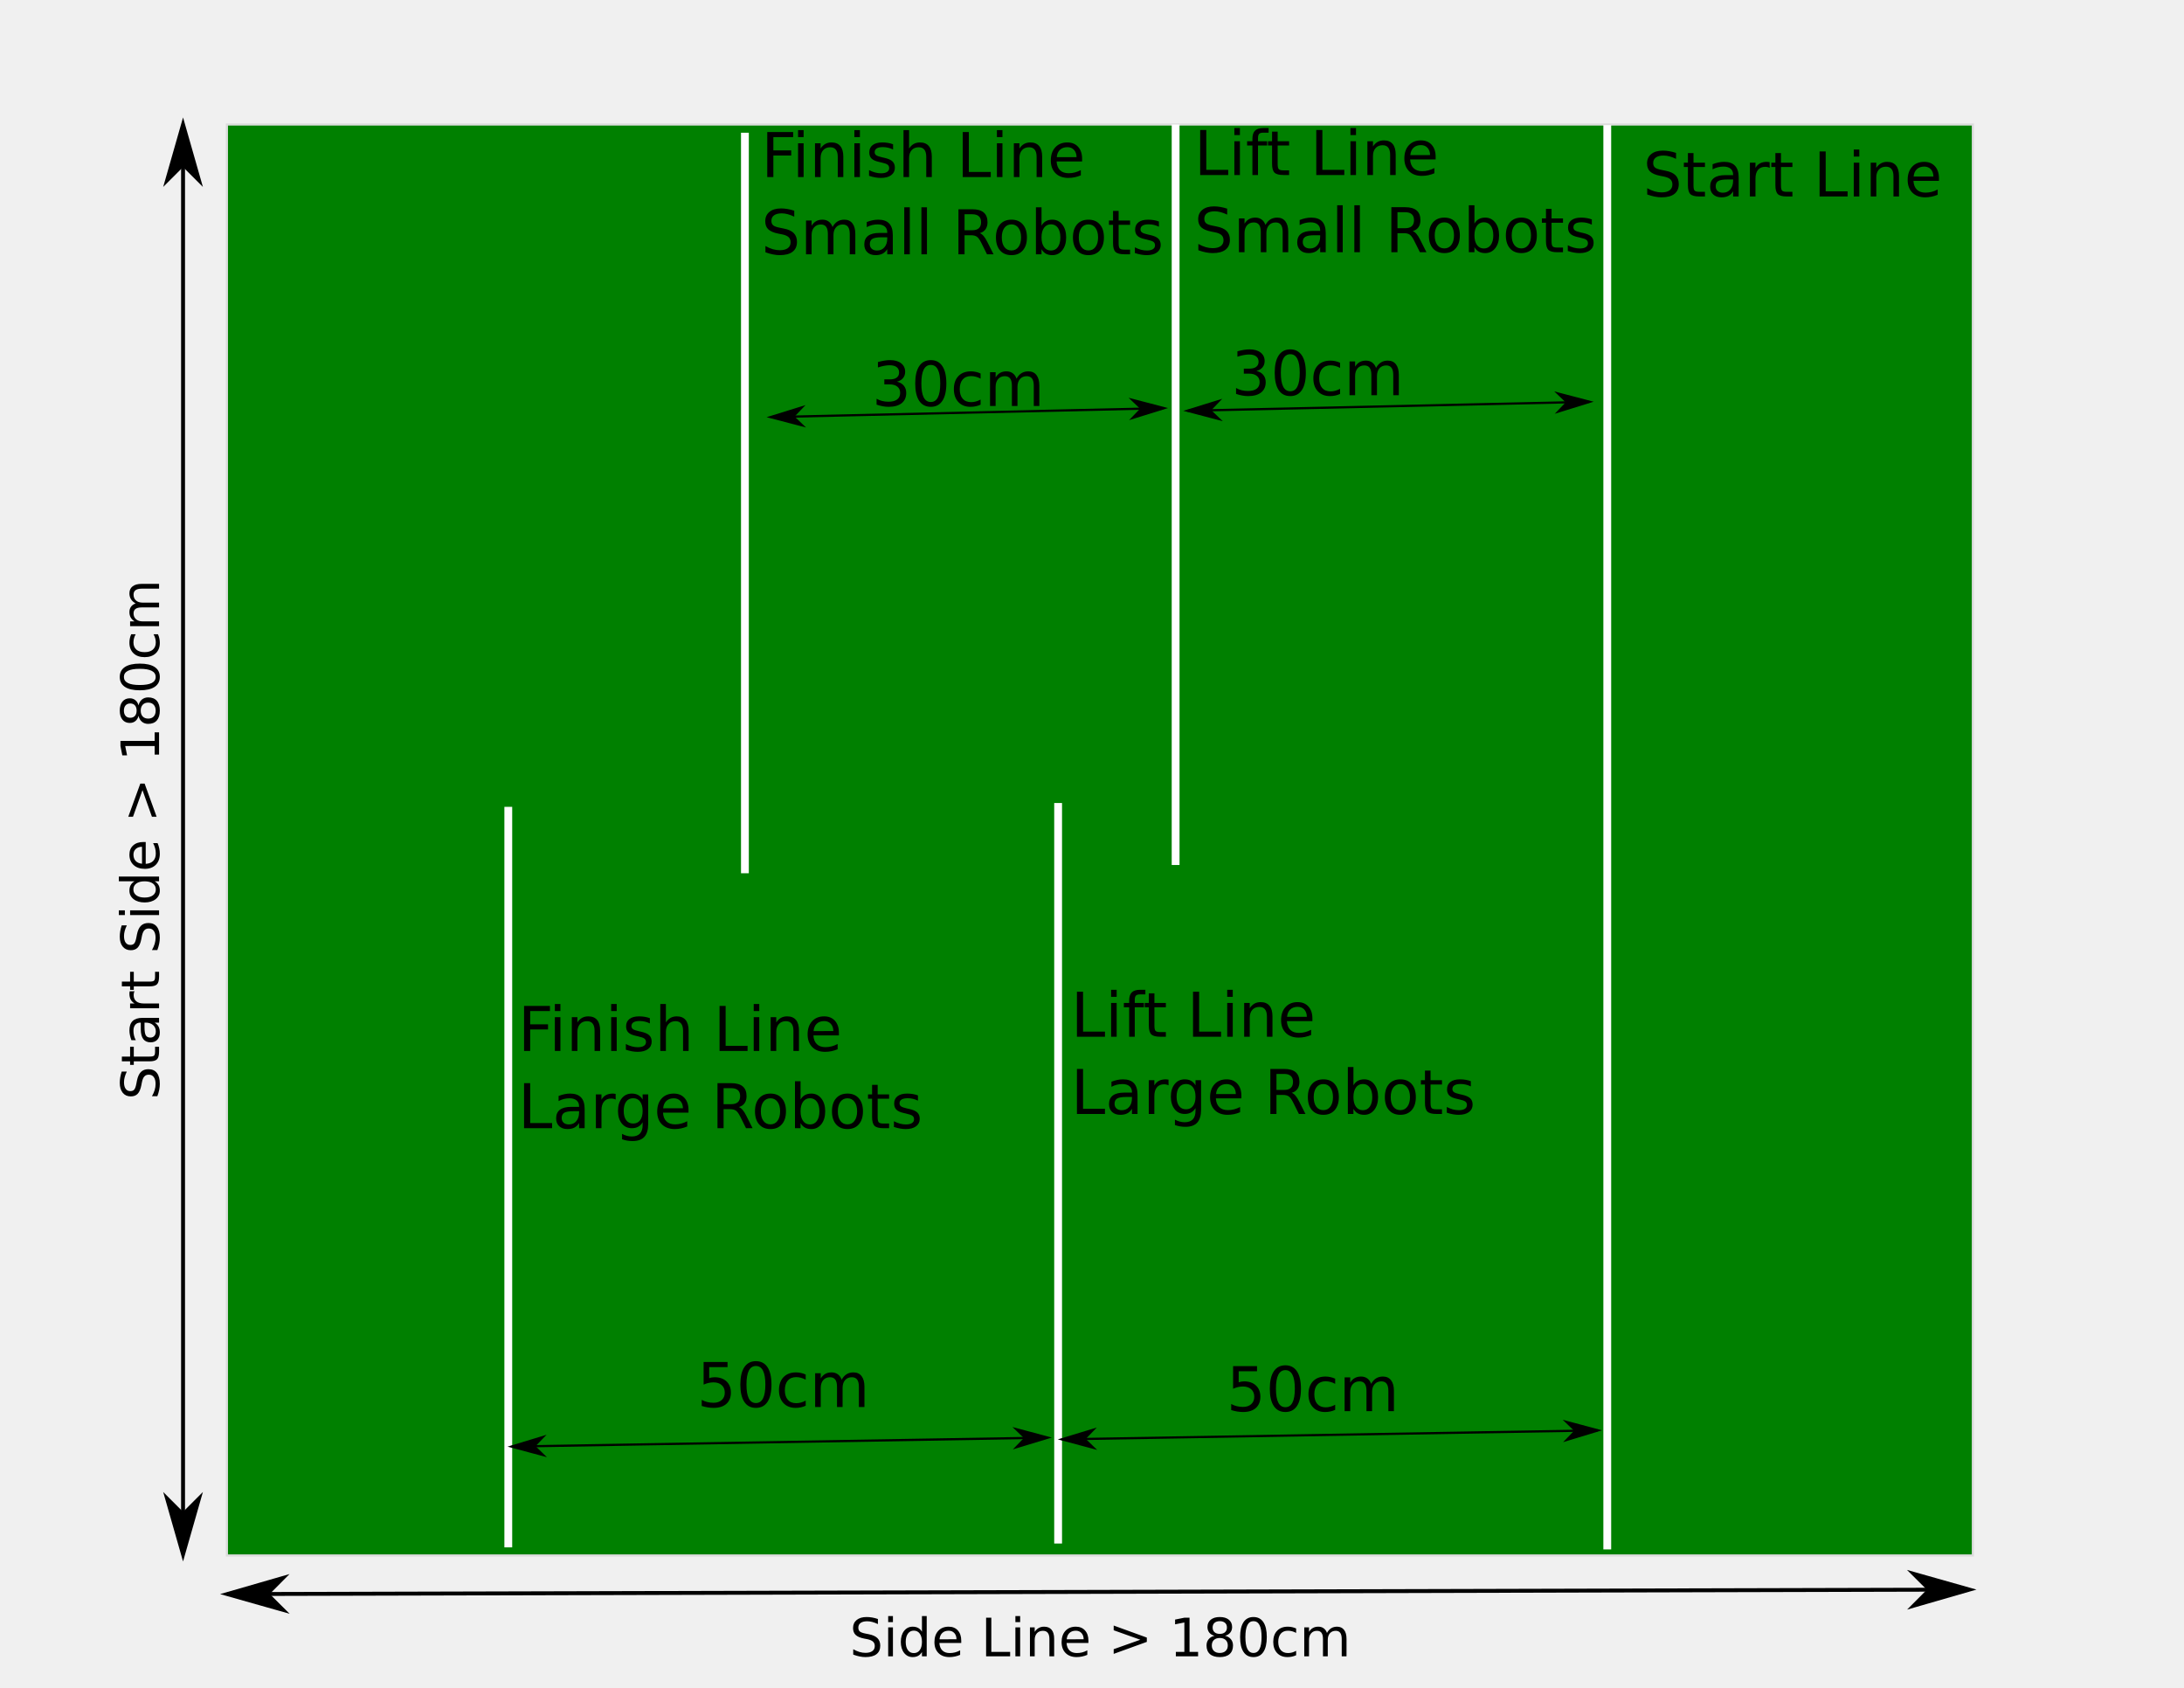
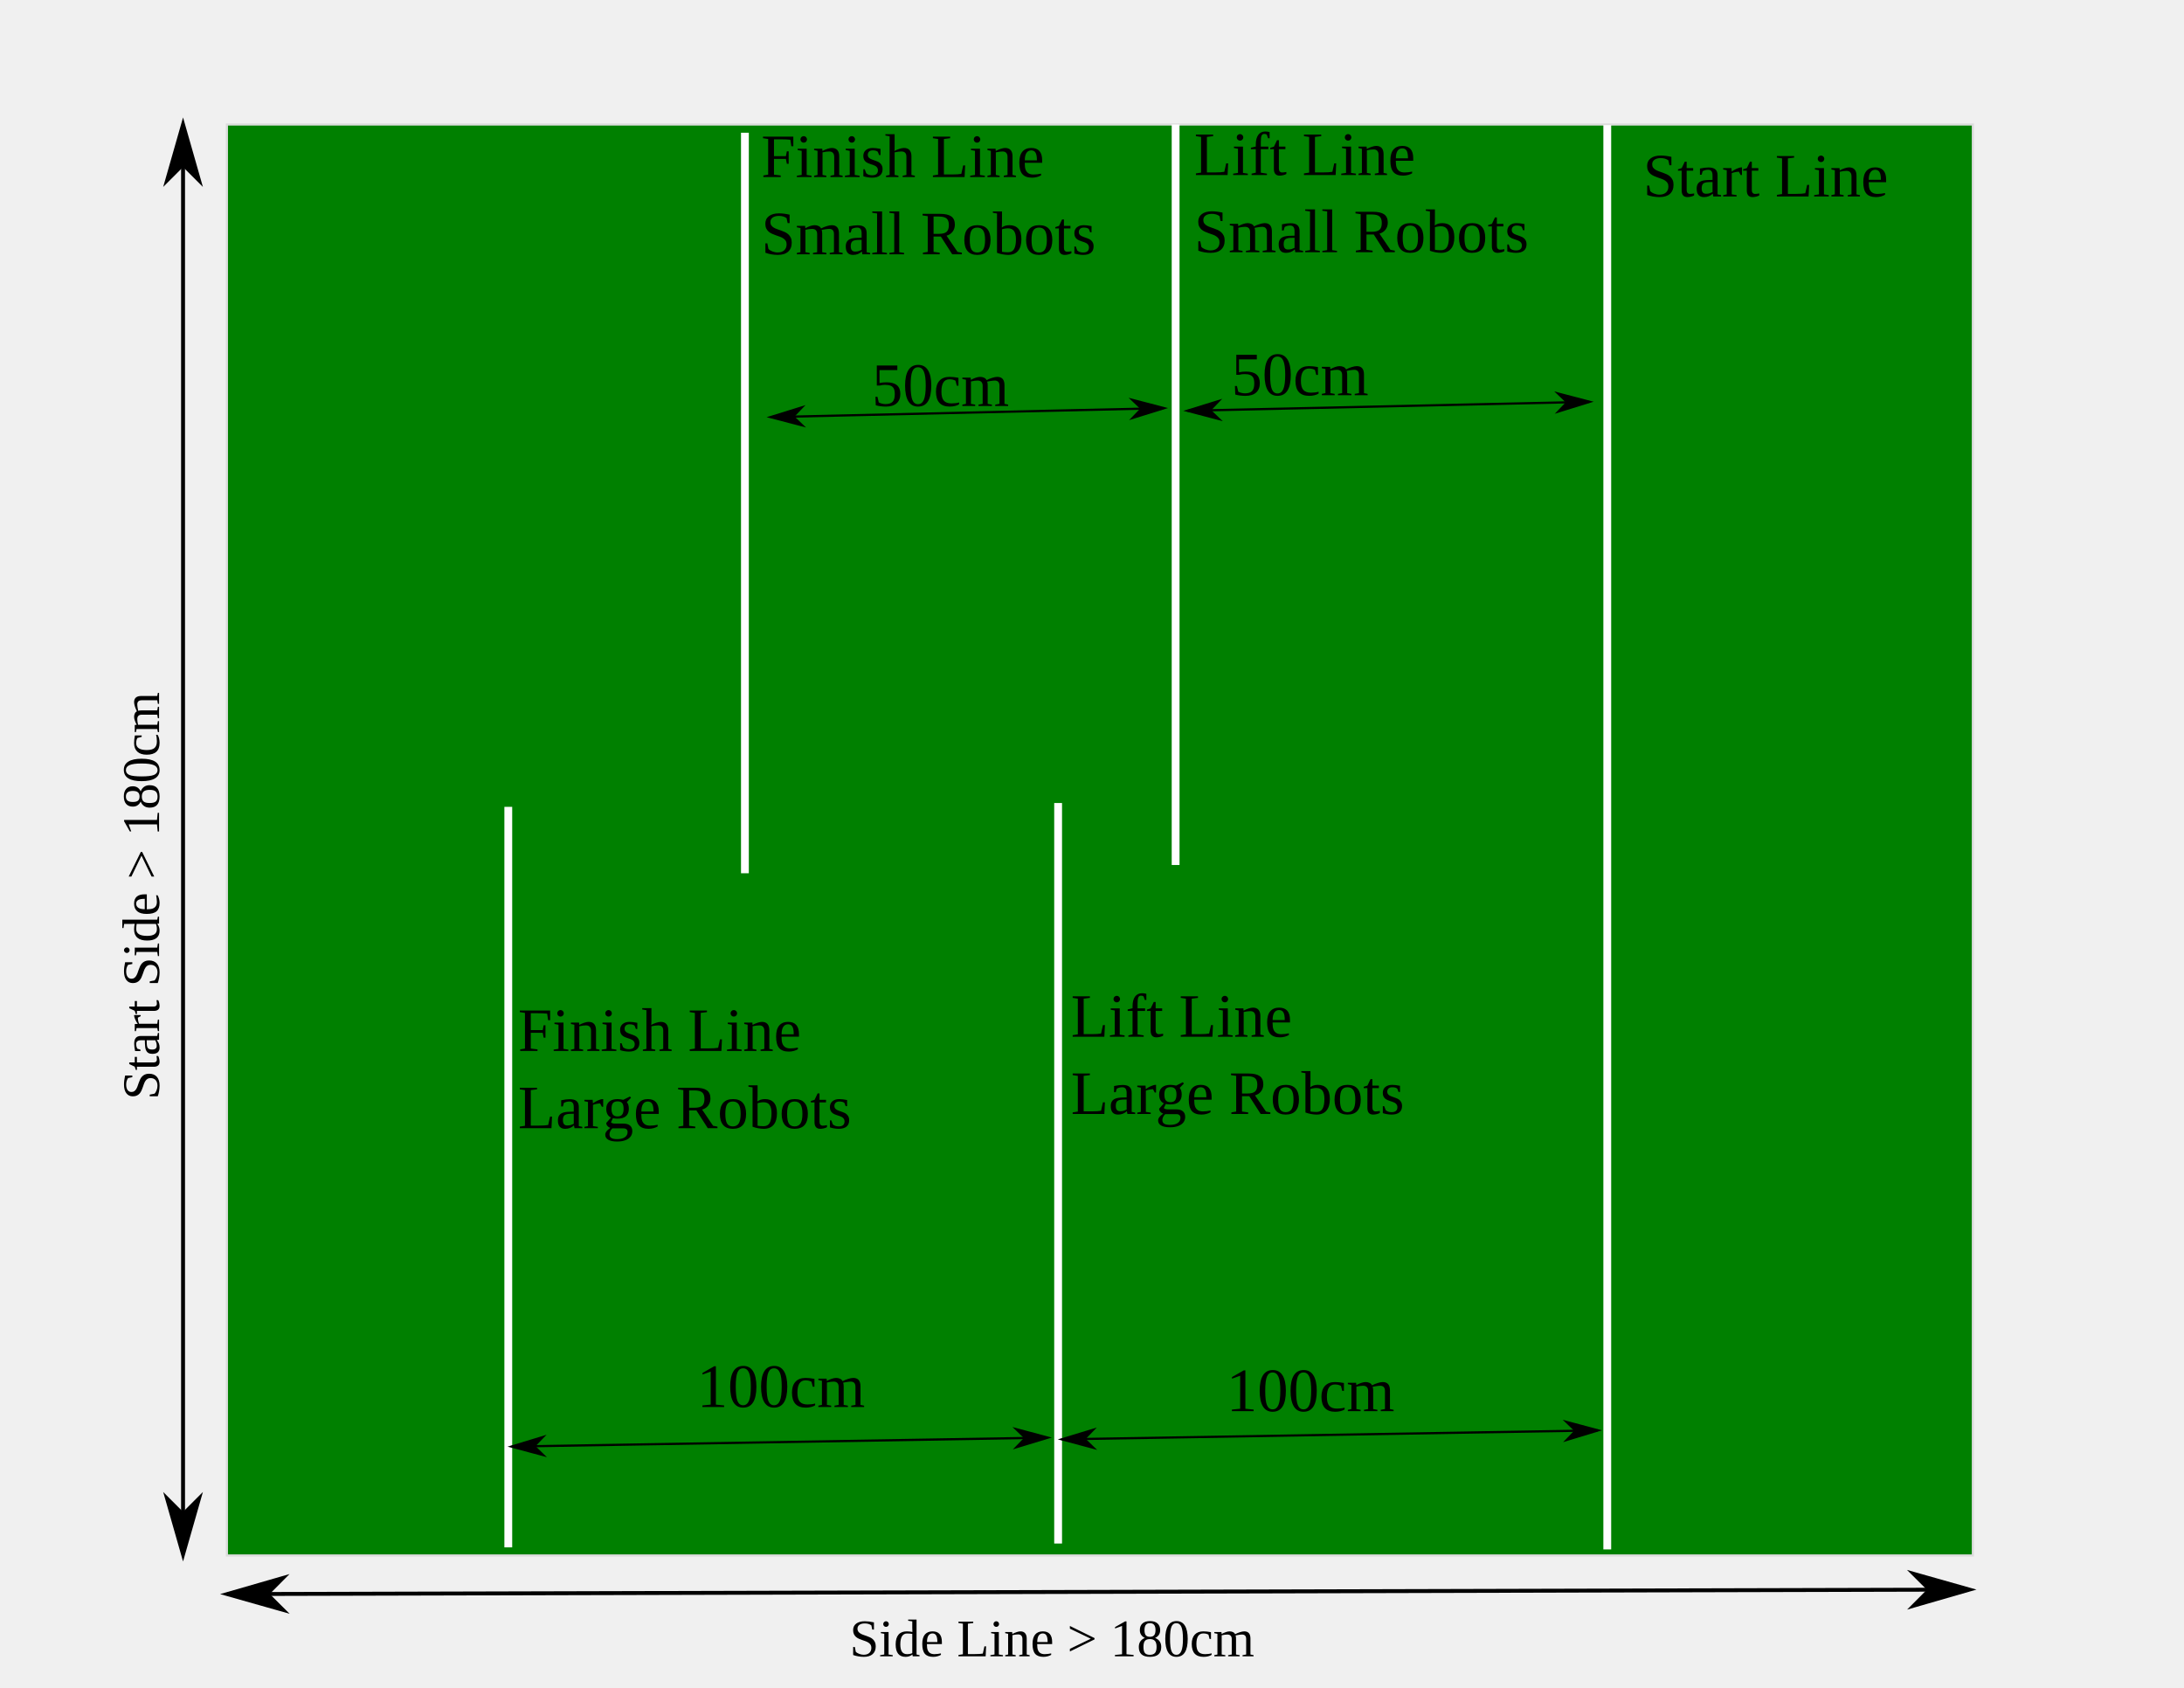
<svg xmlns="http://www.w3.org/2000/svg" width="990" height="765" id="svg2" version="1.0">
  <defs id="defs4">
    <marker orient="auto" refY="0.0" refX="0.0" id="Arrow1Lend" style="overflow:visible;">
      <path id="path2936" d="M 0.0,0.0 L 5.0,-5.0 L -12.5,0.0 L 5.0,5.0 L 0.0,0.0 z " style="fill-rule:evenodd;stroke:#000000;stroke-width:1.0pt;marker-start:none;" transform="scale(0.8) rotate(180) translate(12.5,0)" />
    </marker>
    <marker orient="auto" refY="0.0" refX="0.0" id="Arrow1Lstart" style="overflow:visible">
      <path id="path2939" d="M 0.0,0.0 L 5.0,-5.0 L -12.5,0.0 L 5.0,5.0 L 0.0,0.0 z " style="fill-rule:evenodd;stroke:#000000;stroke-width:1.0pt;marker-start:none" transform="scale(0.8) translate(12.5,0)" />
    </marker>
  </defs>
  <g id="layer1">
    <rect style="fill:green;fill-opacity:1;stroke:#dcdcdc;stroke-width:0.967;stroke-miterlimit:4;stroke-dasharray:none;stroke-opacity:1" id="rect1872" width="791.429" height="648.571" x="102.857" y="56.429" />
-     <text xml:space="preserve" style="font-size:24px;font-style:normal;font-variant:normal;font-weight:normal;font-stretch:normal;text-align:start;line-height:125%;writing-mode:lr-tb;text-anchor:start;fill:black;fill-opacity:1;stroke:none;stroke-width:1px;stroke-linecap:butt;stroke-linejoin:miter;stroke-opacity:1;font-family:Bitstream Vera Sans" x="385.111" y="750.714" id="text1874">
+     <text xml:space="preserve" style="font-size:24px;font-style:normal;font-variant:normal;font-weight:normal;font-stretch:normal;text-align:start;line-height:125%;writing-mode:lr-tb;text-anchor:start;fill:black;fill-opacity:1;stroke:none;stroke-width:1px;stroke-linecap:butt;stroke-linejoin:miter;stroke-opacity:1;font-family:Times New Roman;-inkscape-font-specification:Times New Roman" x="385.111" y="750.714" id="text1874">
      <tspan id="tspan1876" x="385.111" y="750.714">Side Line &gt; 180cm</tspan>
    </text>
    <path style="fill:none;fill-rule:evenodd;stroke:black;stroke-width:1.772;stroke-linecap:butt;stroke-linejoin:miter;stroke-opacity:1;marker-start:url(#Arrow1Lstart);marker-mid:none;marker-end:url(#Arrow1Lend);stroke-miterlimit:4;stroke-dasharray:none" d="M 103.214,722.5 L 892.5,720.476" id="path6568" />
    <path style="fill:none;fill-rule:evenodd;stroke:black;stroke-width:1.772;stroke-linecap:butt;stroke-linejoin:miter;stroke-opacity:1;marker-start:url(#Arrow1Lstart);marker-end:url(#Arrow1Lend);stroke-miterlimit:4;stroke-dasharray:none" d="M 82.976,56.667 L 82.976,704.286" id="path6570" />
-     <text xml:space="preserve" style="font-size:24px;font-style:normal;font-variant:normal;font-weight:normal;font-stretch:normal;text-align:start;line-height:125%;writing-mode:lr-tb;text-anchor:start;fill:black;fill-opacity:1;stroke:none;stroke-width:1px;stroke-linecap:butt;stroke-linejoin:miter;stroke-opacity:1;font-family:Bitstream Vera Sans" x="-498.511" y="72.101" id="text6572" transform="matrix(0,-1,1,0,0,0)">
+     <text xml:space="preserve" style="font-size:24px;font-style:normal;font-variant:normal;font-weight:normal;font-stretch:normal;text-align:start;line-height:125%;writing-mode:lr-tb;text-anchor:start;fill:black;fill-opacity:1;stroke:none;stroke-width:1px;stroke-linecap:butt;stroke-linejoin:miter;stroke-opacity:1;font-family:Times New Roman;-inkscape-font-specification:Times New Roman" x="-498.511" y="72.101" id="text6572" transform="matrix(0,-1,1,0,0,0)">
      <tspan id="tspan6574" x="-498.511" y="72.101">Start Side &gt; 180cm</tspan>
    </text>
    <path style="fill:none;fill-rule:evenodd;stroke:black;stroke-width:1px;stroke-linecap:butt;stroke-linejoin:miter;marker-start:url(#Arrow1Lstart);marker-end:url(#Arrow1Lend);stroke-opacity:1" d="M 538.333,186.167 L 720.476,182.119" id="path6612" />
    <path style="fill:none;fill-rule:evenodd;stroke:white;stroke-width:3.543;stroke-linecap:butt;stroke-linejoin:miter;stroke-opacity:1;stroke-miterlimit:4;stroke-dasharray:none" d="M 728.571,56.667 L 728.571,702.262" id="path1890" />
    <path style="fill:none;fill-rule:evenodd;stroke:white;stroke-width:3.543;stroke-linecap:butt;stroke-linejoin:miter;stroke-miterlimit:4;stroke-dasharray:none;stroke-opacity:1" d="M 532.905,56.423 L 532.905,392.053" id="path2778" />
-     <text xml:space="preserve" style="font-size:28px;font-style:normal;font-variant:normal;font-weight:normal;font-stretch:normal;text-align:start;line-height:125%;writing-mode:lr-tb;text-anchor:start;fill:black;fill-opacity:1;stroke:none;stroke-width:1px;stroke-linecap:butt;stroke-linejoin:miter;stroke-opacity:1;font-family:Bitstream Vera Sans" x="744.762" y="89.048" id="text2780">
+     <text xml:space="preserve" style="font-size:28px;font-style:normal;font-variant:normal;font-weight:normal;font-stretch:normal;text-align:start;line-height:125%;writing-mode:lr-tb;text-anchor:start;fill:black;fill-opacity:1;stroke:none;stroke-width:1px;stroke-linecap:butt;stroke-linejoin:miter;stroke-opacity:1;font-family:Times New Roman;-inkscape-font-specification:Times New Roman" x="744.762" y="89.048" id="text2780">
      <tspan id="tspan2782" x="744.762" y="89.048">Start Line</tspan>
    </text>
-     <text xml:space="preserve" style="font-size:28px;font-style:normal;font-variant:normal;font-weight:normal;font-stretch:normal;text-align:start;line-height:125%;writing-mode:lr-tb;text-anchor:start;fill:black;fill-opacity:1;stroke:none;stroke-width:1px;stroke-linecap:butt;stroke-linejoin:miter;stroke-opacity:1;font-family:Bitstream Vera Sans" x="541.288" y="79.319" id="text2784">
+     <text xml:space="preserve" style="font-size:28px;font-style:normal;font-variant:normal;font-weight:normal;font-stretch:normal;text-align:start;line-height:125%;writing-mode:lr-tb;text-anchor:start;fill:black;fill-opacity:1;stroke:none;stroke-width:1px;stroke-linecap:butt;stroke-linejoin:miter;stroke-opacity:1;font-family:Times New Roman;-inkscape-font-specification:Times New Roman" x="541.288" y="79.319" id="text2784">
      <tspan id="tspan2786" x="541.288" y="79.319">Lift Line</tspan>
      <tspan x="541.288" y="114.319" id="tspan2788">Small Robots</tspan>
    </text>
-     <text xml:space="preserve" style="font-size:28px;font-style:normal;font-variant:normal;font-weight:normal;font-stretch:normal;text-align:start;line-height:125%;writing-mode:lr-tb;text-anchor:start;fill:black;fill-opacity:1;stroke:none;stroke-width:1px;stroke-linecap:butt;stroke-linejoin:miter;stroke-opacity:1;font-family:Bitstream Vera Sans" x="558.164" y="179.129" id="text2790">
-       <tspan x="558.164" y="179.129" id="tspan2794">30cm</tspan>
+     <text xml:space="preserve" style="font-size:28px;font-style:normal;font-variant:normal;font-weight:normal;font-stretch:normal;text-align:start;line-height:125%;writing-mode:lr-tb;text-anchor:start;fill:#000000;fill-opacity:1;stroke:none;font-family:Times New Roman;-inkscape-font-specification:Times New Roman" x="558.164" y="179.129" id="text2790">
+       <tspan x="558.164" y="179.129" id="tspan2794">50cm</tspan>
    </text>
    <path style="fill:none;fill-rule:evenodd;stroke:white;stroke-width:3.543;stroke-linecap:butt;stroke-linejoin:miter;stroke-miterlimit:4;stroke-dasharray:none;stroke-opacity:1" d="M 337.667,60.161 L 337.667,395.791" id="path2798" />
    <path style="fill:none;fill-rule:evenodd;stroke:black;stroke-width:1px;stroke-linecap:butt;stroke-linejoin:miter;marker-start:url(#Arrow1Lstart);marker-end:url(#Arrow1Lend);stroke-opacity:1" d="M 349.429,189.04 L 527.524,184.993" id="path2800" />
-     <text xml:space="preserve" style="font-size:28px;font-style:normal;font-variant:normal;font-weight:normal;font-stretch:normal;text-align:start;line-height:125%;writing-mode:lr-tb;text-anchor:start;fill:black;fill-opacity:1;stroke:none;stroke-width:1px;stroke-linecap:butt;stroke-linejoin:miter;stroke-opacity:1;font-family:Bitstream Vera Sans" x="395.212" y="184.003" id="text2802">
-       <tspan x="395.212" y="184.003" id="tspan2804">30cm</tspan>
+     <text xml:space="preserve" style="font-size:28px;font-style:normal;font-variant:normal;font-weight:normal;font-stretch:normal;text-align:start;line-height:125%;writing-mode:lr-tb;text-anchor:start;fill:#000000;fill-opacity:1;stroke:none;font-family:Times New Roman;-inkscape-font-specification:Times New Roman" x="395.212" y="184.003" id="text2802">
+       <tspan x="395.212" y="184.003" id="tspan2804">50cm</tspan>
    </text>
-     <text xml:space="preserve" style="font-size:28px;font-style:normal;font-variant:normal;font-weight:normal;font-stretch:normal;text-align:start;line-height:125%;writing-mode:lr-tb;text-anchor:start;fill:black;fill-opacity:1;stroke:none;stroke-width:1px;stroke-linecap:butt;stroke-linejoin:miter;stroke-opacity:1;font-family:Bitstream Vera Sans" x="345.045" y="80.248" id="text2806">
+     <text xml:space="preserve" style="font-size:28px;font-style:normal;font-variant:normal;font-weight:normal;font-stretch:normal;text-align:start;line-height:125%;writing-mode:lr-tb;text-anchor:start;fill:black;fill-opacity:1;stroke:none;stroke-width:1px;stroke-linecap:butt;stroke-linejoin:miter;stroke-opacity:1;font-family:Times New Roman;-inkscape-font-specification:Times New Roman" x="345.045" y="80.248" id="text2806">
      <tspan id="tspan2808" x="345.045" y="80.248">Finish Line</tspan>
      <tspan x="345.045" y="115.248" id="tspan2810">Small Robots</tspan>
    </text>
    <path style="fill:none;fill-rule:evenodd;stroke:white;stroke-width:3.543;stroke-linecap:butt;stroke-linejoin:miter;stroke-miterlimit:4;stroke-dasharray:none;stroke-opacity:1" d="M 479.643,363.959 L 479.643,699.589" id="path2812" />
    <path style="fill:none;fill-rule:evenodd;stroke:white;stroke-width:3.543;stroke-linecap:butt;stroke-linejoin:miter;stroke-miterlimit:4;stroke-dasharray:none;stroke-opacity:1" d="M 230.405,365.697 L 230.405,701.327" id="path2814" />
    <path style="fill:none;fill-rule:evenodd;stroke:black;stroke-width:1px;stroke-linecap:butt;stroke-linejoin:miter;marker-start:url(#Arrow1Lstart);marker-end:url(#Arrow1Lend);stroke-opacity:1" d="M 481.428,652.357 L 724.286,648.31" id="path2816" />
    <path style="fill:none;fill-rule:evenodd;stroke:black;stroke-width:1px;stroke-linecap:butt;stroke-linejoin:miter;marker-start:url(#Arrow1Lstart);marker-end:url(#Arrow1Lend);stroke-opacity:1" d="M 232,655.643 L 474.857,651.595" id="path2818" />
-     <text xml:space="preserve" style="font-size:28px;font-style:normal;font-variant:normal;font-weight:normal;font-stretch:normal;text-align:start;line-height:125%;writing-mode:lr-tb;text-anchor:start;fill:black;fill-opacity:1;stroke:none;stroke-width:1px;stroke-linecap:butt;stroke-linejoin:miter;stroke-opacity:1;font-family:Bitstream Vera Sans" x="555.946" y="639.597" id="text2820">
-       <tspan x="555.946" y="639.597" id="tspan2822">50cm</tspan>
+     <text xml:space="preserve" style="font-size:28px;font-style:normal;font-variant:normal;font-weight:normal;font-stretch:normal;text-align:start;line-height:125%;writing-mode:lr-tb;text-anchor:start;fill:#000000;fill-opacity:1;stroke:none;font-family:Times New Roman;-inkscape-font-specification:Times New Roman" x="555.946" y="639.597" id="text2820">
+       <tspan x="555.946" y="639.597" id="tspan2822">100cm</tspan>
    </text>
-     <text xml:space="preserve" style="font-size:28px;font-style:normal;font-variant:normal;font-weight:normal;font-stretch:normal;text-align:start;line-height:125%;writing-mode:lr-tb;text-anchor:start;fill:black;fill-opacity:1;stroke:none;stroke-width:1px;stroke-linecap:butt;stroke-linejoin:miter;stroke-opacity:1;font-family:Bitstream Vera Sans" x="315.933" y="637.718" id="text2824">
-       <tspan x="315.933" y="637.718" id="tspan2826">50cm</tspan>
+     <text xml:space="preserve" style="font-size:28px;font-style:normal;font-variant:normal;font-weight:normal;font-stretch:normal;text-align:start;line-height:125%;writing-mode:lr-tb;text-anchor:start;fill:#000000;fill-opacity:1;stroke:none;font-family:Times New Roman;-inkscape-font-specification:Times New Roman" x="315.933" y="637.718" id="text2824">
+       <tspan x="315.933" y="637.718" id="tspan2826">100cm</tspan>
    </text>
-     <text xml:space="preserve" style="font-size:28px;font-style:normal;font-variant:normal;font-weight:normal;font-stretch:normal;text-align:start;line-height:125%;writing-mode:lr-tb;text-anchor:start;fill:black;fill-opacity:1;stroke:none;stroke-width:1px;stroke-linecap:butt;stroke-linejoin:miter;stroke-opacity:1;font-family:Bitstream Vera Sans" x="234.807" y="476.343" id="text2828">
+     <text xml:space="preserve" style="font-size:28px;font-style:normal;font-variant:normal;font-weight:normal;font-stretch:normal;text-align:start;line-height:125%;writing-mode:lr-tb;text-anchor:start;fill:black;fill-opacity:1;stroke:none;stroke-width:1px;stroke-linecap:butt;stroke-linejoin:miter;stroke-opacity:1;font-family:Times New Roman;-inkscape-font-specification:Times New Roman" x="234.807" y="476.343" id="text2828">
      <tspan id="tspan2830" x="234.807" y="476.343">Finish Line</tspan>
      <tspan x="234.807" y="511.343" id="tspan2832">Large Robots</tspan>
    </text>
-     <text xml:space="preserve" style="font-size:28px;font-style:normal;font-variant:normal;font-weight:normal;font-stretch:normal;text-align:start;line-height:125%;writing-mode:lr-tb;text-anchor:start;fill:black;fill-opacity:1;stroke:none;stroke-width:1px;stroke-linecap:butt;stroke-linejoin:miter;stroke-opacity:1;font-family:Bitstream Vera Sans" x="485.426" y="469.891" id="text2834">
+     <text xml:space="preserve" style="font-size:28px;font-style:normal;font-variant:normal;font-weight:normal;font-stretch:normal;text-align:start;line-height:125%;writing-mode:lr-tb;text-anchor:start;fill:black;fill-opacity:1;stroke:none;stroke-width:1px;stroke-linecap:butt;stroke-linejoin:miter;stroke-opacity:1;font-family:Times New Roman;-inkscape-font-specification:Times New Roman" x="485.426" y="469.891" id="text2834">
      <tspan id="tspan2836" x="485.426" y="469.891">Lift Line</tspan>
      <tspan x="485.426" y="504.891" id="tspan2838">Large Robots</tspan>
    </text>
  </g>
</svg>
